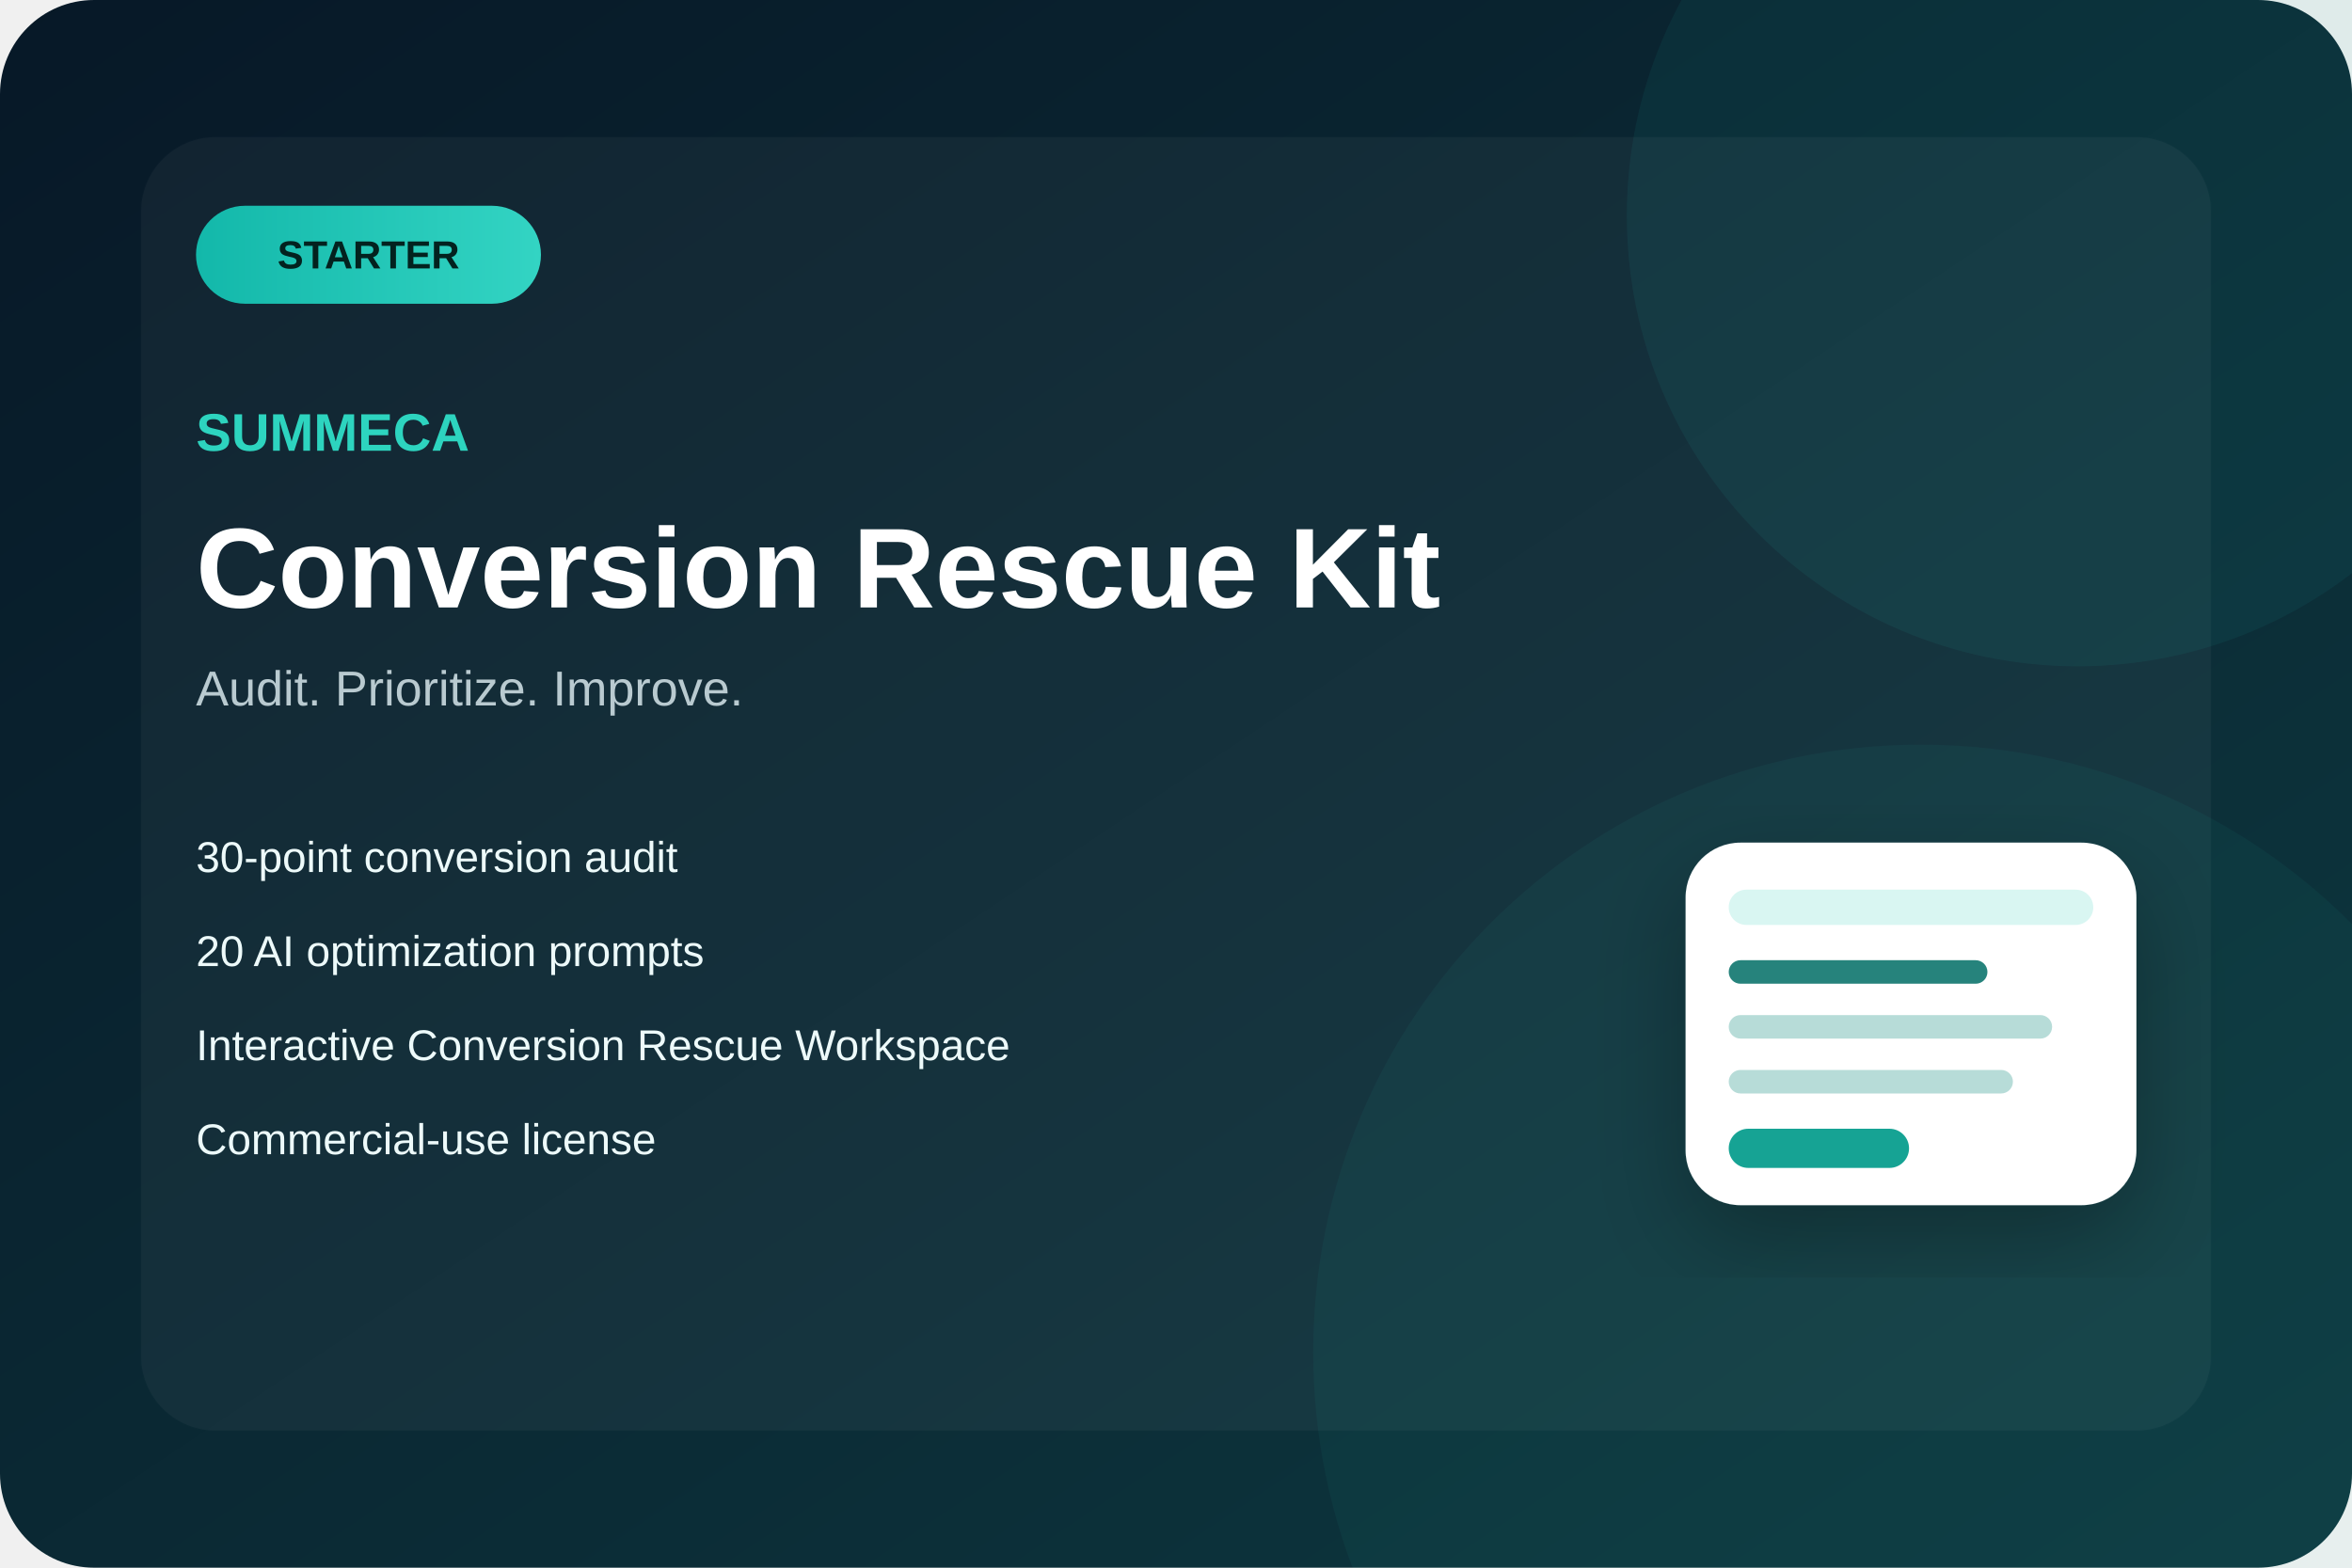
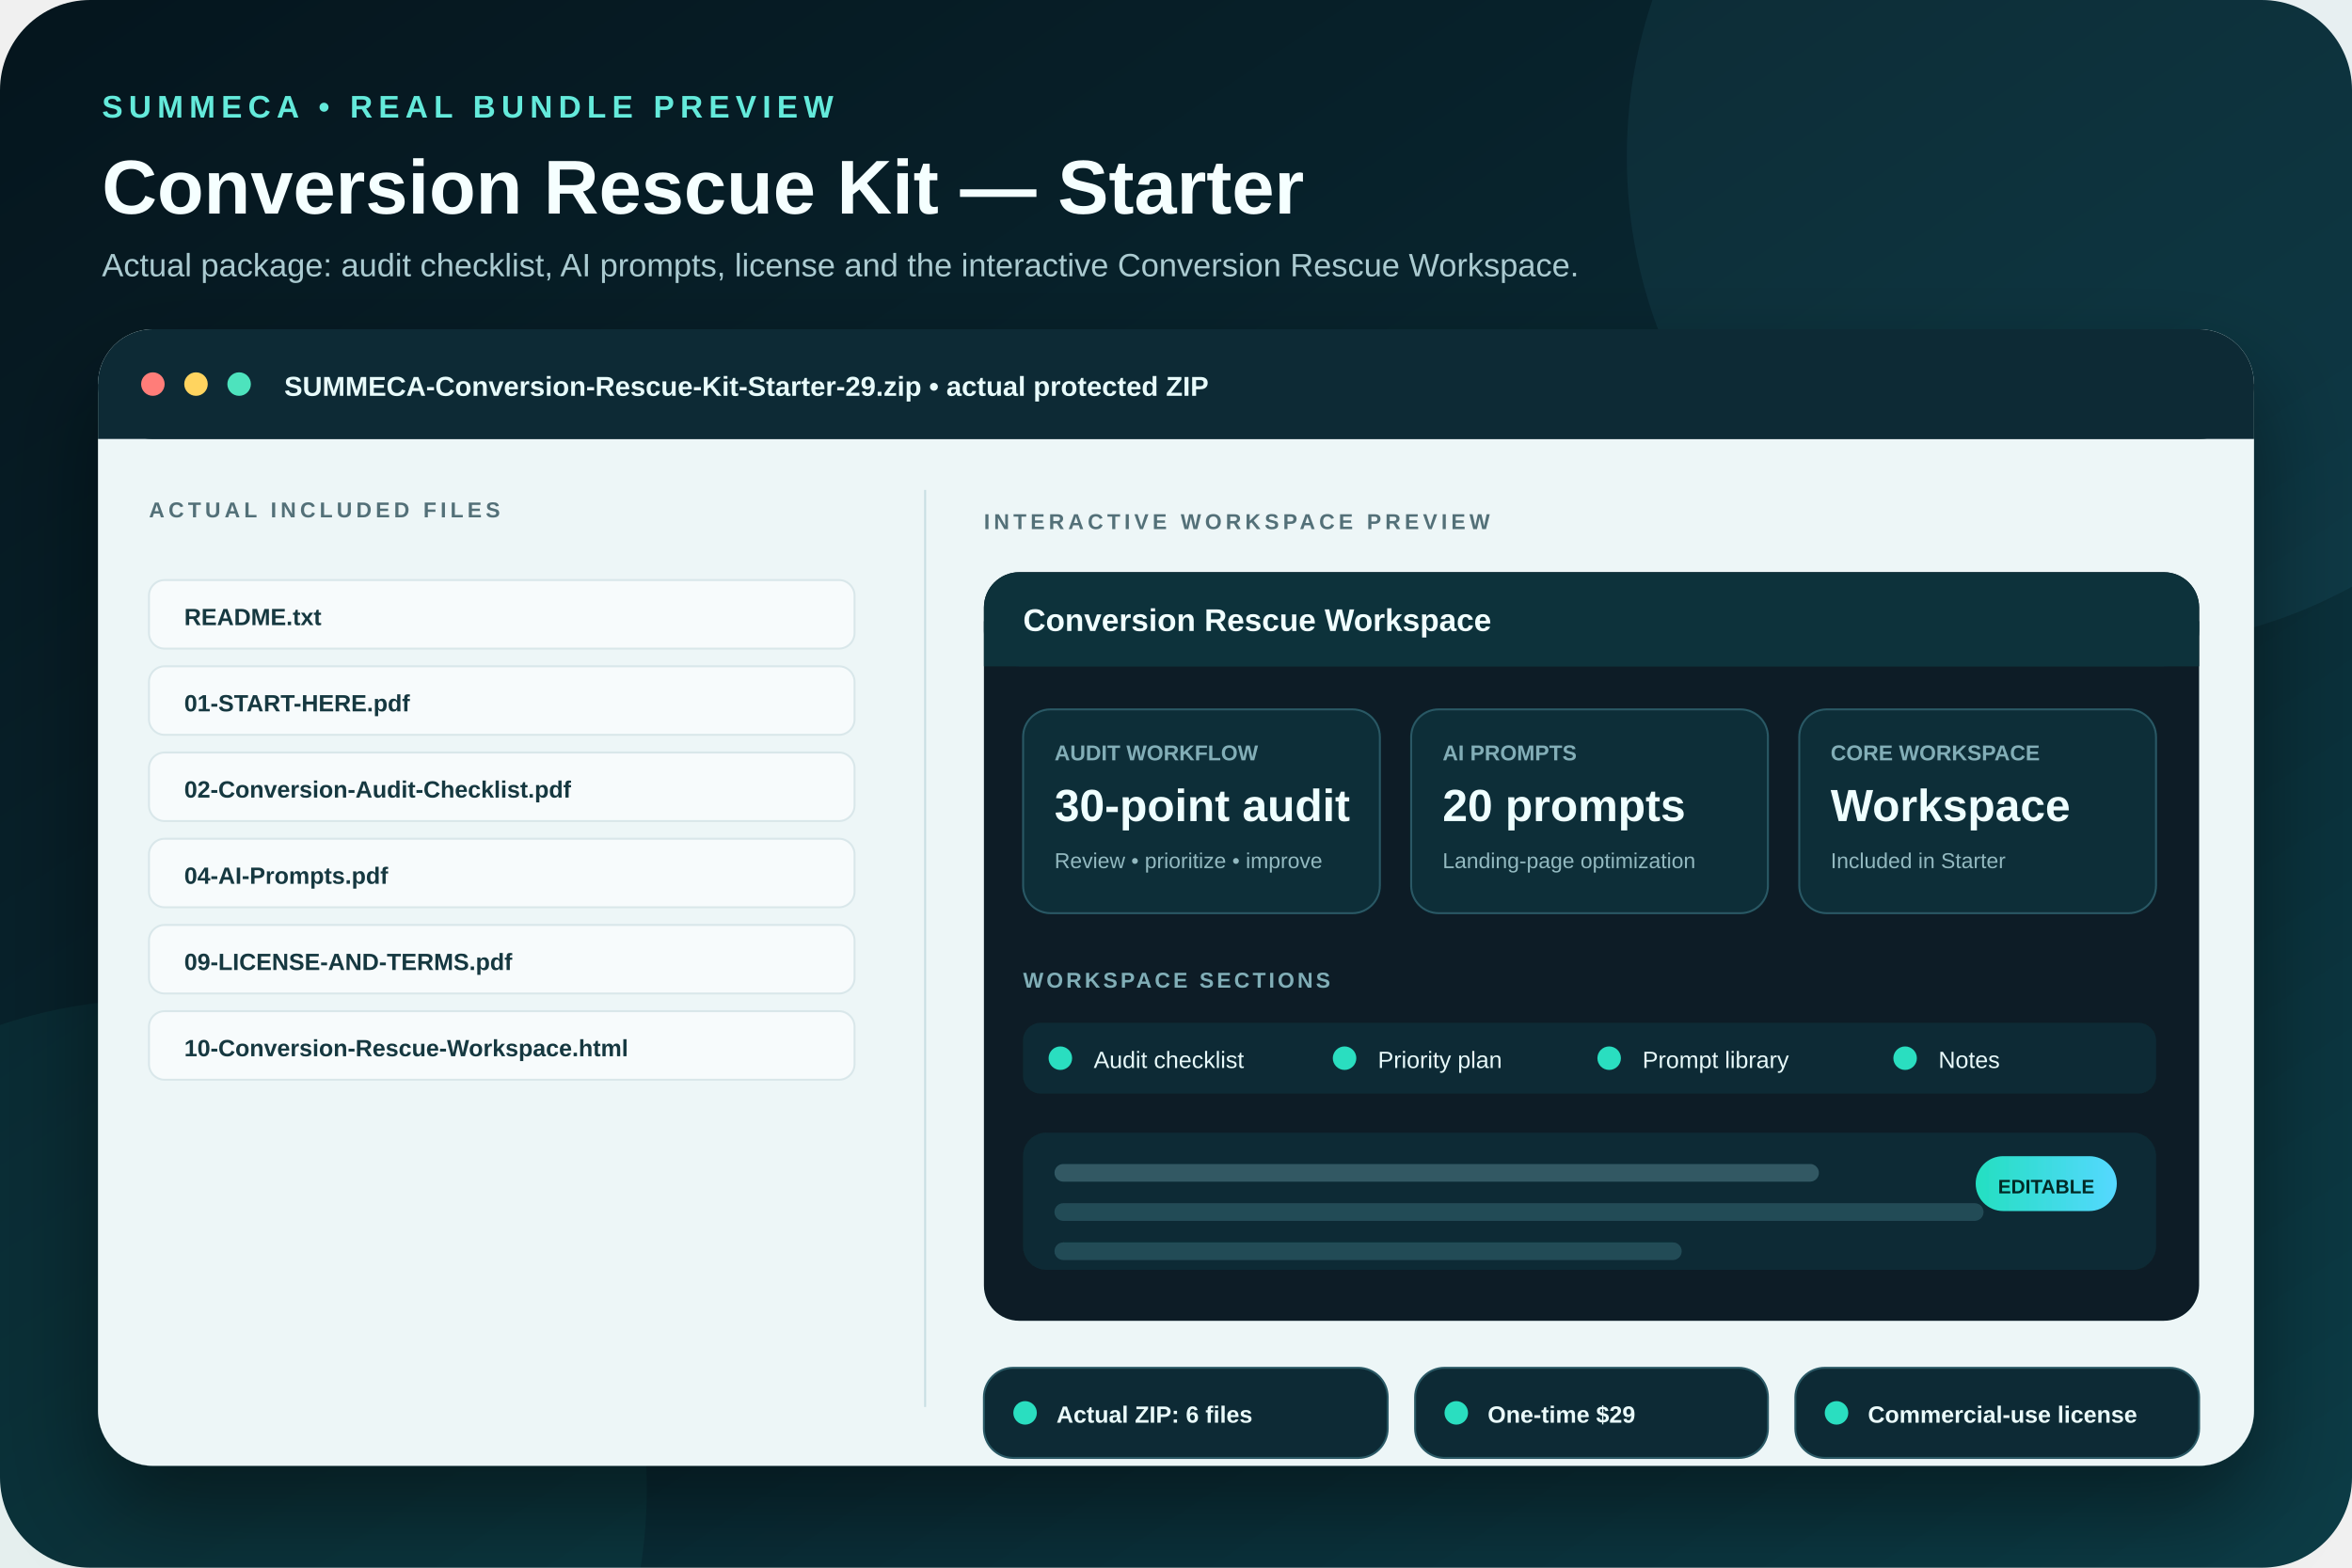
<svg xmlns="http://www.w3.org/2000/svg" width="1200" height="800" viewBox="0 0 1200 800" role="img" aria-labelledby="title desc">
  <defs>
    <linearGradient id="bg" x1="0" y1="0" x2="1" y2="1">
-       <stop offset="0" stop-color="#071827" />
-       <stop offset="1" stop-color="#0e3940" />
+       <stop stop-color="#05151d" />
+       <stop offset=".58" stop-color="#092a34" />
+       <stop offset="1" stop-color="#0c3c46" />
    </linearGradient>
    <linearGradient id="accent" x1="0" y1="0" x2="1" y2="0">
-       <stop offset="0" stop-color="#13b8aa" />
-       <stop offset="1" stop-color="#33d4c3" />
+       <stop stop-color="#24dfc1" />
+       <stop offset="1" stop-color="#55d8ff" />
    </linearGradient>
-     <filter id="shadow" x="-20%" y="-20%" width="140%" height="140%">
-       <feDropShadow dx="0" dy="18" stdDeviation="24" flood-color="#000" flood-opacity=".28" />
+     <filter id="shadow" x="-20%" y="-20%" width="140%" height="150%">
+       <feDropShadow dx="0" dy="24" stdDeviation="24" flood-color="#01070a" flood-opacity=".44" />
    </filter>
  </defs>
-   <rect width="1200" height="800" rx="48" fill="url(#bg)" />
-   <circle cx="1060" cy="110" r="230" fill="#18b7aa" opacity=".08" />
-   <circle cx="980" cy="690" r="310" fill="#25d3c0" opacity=".05" />
-   <rect x="72" y="70" width="1056" height="660" rx="38" fill="#ffffff" opacity=".04" stroke="#ffffff" stroke-opacity=".12" />
-   <g transform="translate(100 105)">
-     <rect width="176" height="50" rx="25" fill="url(#accent)" />
-     <text x="88" y="32" text-anchor="middle" font-family="Arial,Helvetica,sans-serif" font-size="20" font-weight="700" fill="#03221f">STARTER</text>
-     <text x="0" y="125" font-family="Arial,Helvetica,sans-serif" font-size="27" font-weight="700" fill="#2dd4bf">SUMMECA</text>
-     <text x="0" y="205" font-family="Arial,Helvetica,sans-serif" font-size="58" font-weight="800" fill="#ffffff">Conversion Rescue Kit</text>
-     <text x="0" y="255" font-family="Arial,Helvetica,sans-serif" font-size="25" fill="#b9cad0">Audit. Prioritize. Improve.</text>
-     <g transform="translate(0 340)" font-family="Arial,Helvetica,sans-serif" font-size="22" fill="#edfafa">
-       <text y="0">30-point conversion audit</text>
-       <text y="48">20 AI optimization prompts</text>
-       <text y="96">Interactive Conversion Rescue Workspace</text>
-       <text y="144">Commercial-use license</text>
+   <rect width="1200" height="800" rx="46" fill="url(#bg)" />
+   <circle cx="1080" cy="80" r="250" fill="#55d8ff" opacity=".06" />
+   <circle cx="80" cy="760" r="250" fill="#24dfc1" opacity=".055" />
+   <text x="52" y="60" font-family="Arial,Helvetica,sans-serif" font-size="16" font-weight="800" fill="#64eadb" letter-spacing="3">SUMMECA • REAL BUNDLE PREVIEW</text>
+   <text x="52" y="109" font-family="Arial,Helvetica,sans-serif" font-size="39" font-weight="800" fill="#f5ffff">Conversion Rescue Kit — Starter</text>
+   <text x="52" y="141" font-family="Arial,Helvetica,sans-serif" font-size="16.5" fill="#abcbd1">Actual package: audit checklist, AI prompts, license and the interactive Conversion Rescue Workspace.</text>
+   <g transform="translate(50 168)" filter="url(#shadow)">
+     <rect width="1100" height="580" rx="28" fill="#edf6f7" />
+     <rect width="1100" height="56" rx="28" fill="#0c2a34" />
+     <rect y="28" width="1100" height="28" fill="#0c2a34" />
+     <circle cx="28" cy="28" r="6" fill="#ff7d79" />
+     <circle cx="50" cy="28" r="6" fill="#ffd45f" />
+     <circle cx="72" cy="28" r="6" fill="#4de3bd" />
+     <text x="95" y="34" font-family="Arial,Helvetica,sans-serif" font-size="14" font-weight="700" fill="#e8fbfb">SUMMECA-Conversion-Rescue-Kit-Starter-29.zip • actual protected ZIP</text>
+     <g transform="translate(26 78)">
+       <text x="0" y="18" font-family="Arial,Helvetica,sans-serif" font-size="11" font-weight="800" fill="#537078" letter-spacing="2">ACTUAL INCLUDED FILES</text>
+       <g font-family="Arial,Helvetica,sans-serif" font-size="12" font-weight="600" fill="#153840">
+         <g transform="translate(0 50)">
+           <rect width="360" height="35" rx="8" fill="#f7fbfc" stroke="#d9e7ea" />
+           <text x="18" y="23">README.txt</text>
+         </g>
+         <g transform="translate(0 94)">
+           <rect width="360" height="35" rx="8" fill="#f7fbfc" stroke="#d9e7ea" />
+           <text x="18" y="23">01-START-HERE.pdf</text>
+         </g>
+         <g transform="translate(0 138)">
+           <rect width="360" height="35" rx="8" fill="#f7fbfc" stroke="#d9e7ea" />
+           <text x="18" y="23">02-Conversion-Audit-Checklist.pdf</text>
+         </g>
+         <g transform="translate(0 182)">
+           <rect width="360" height="35" rx="8" fill="#f7fbfc" stroke="#d9e7ea" />
+           <text x="18" y="23">04-AI-Prompts.pdf</text>
+         </g>
+         <g transform="translate(0 226)">
+           <rect width="360" height="35" rx="8" fill="#f7fbfc" stroke="#d9e7ea" />
+           <text x="18" y="23">09-LICENSE-AND-TERMS.pdf</text>
+         </g>
+         <g transform="translate(0 270)">
+           <rect width="360" height="35" rx="8" fill="#f7fbfc" stroke="#d9e7ea" />
+           <text x="18" y="23">10-Conversion-Rescue-Workspace.html</text>
+         </g>
+       </g>
+     </g>
+     <line x1="422" y1="82" x2="422" y2="550" stroke="#c8dfe3" />
+     <g transform="translate(452 84)">
+       <text x="0" y="18" font-family="Arial,Helvetica,sans-serif" font-size="11" font-weight="800" fill="#537078" letter-spacing="2">INTERACTIVE WORKSPACE PREVIEW</text>
+       <rect x="0" y="40" width="620" height="382" rx="18" fill="#071f28" />
+       <rect x="0" y="40" width="620" height="48" rx="18" fill="#0d303a" />
+       <rect x="0" y="65" width="620" height="23" fill="#0d303a" />
+       <text x="20" y="70" font-family="Arial,Helvetica,sans-serif" font-size="16" font-weight="800" fill="#f1ffff">Conversion Rescue Workspace</text>
+       <g font-family="Arial,Helvetica,sans-serif">
+         <rect x="20" y="110" width="182" height="104" rx="14" fill="#0e2d37" stroke="#2a5965" />
+         <text x="36" y="136" font-size="11" font-weight="700" fill="#82aeb7">AUDIT WORKFLOW</text>
+         <text x="36" y="167" font-size="23" font-weight="800" fill="#efffff">30-point audit</text>
+         <text x="36" y="191" font-size="11" fill="#92b9c0">Review • prioritize • improve</text>
+         <rect x="218" y="110" width="182" height="104" rx="14" fill="#0e2d37" stroke="#2a5965" />
+         <text x="234" y="136" font-size="11" font-weight="700" fill="#82aeb7">AI PROMPTS</text>
+         <text x="234" y="167" font-size="23" font-weight="800" fill="#efffff">20 prompts</text>
+         <text x="234" y="191" font-size="11" fill="#92b9c0">Landing-page optimization</text>
+         <rect x="416" y="110" width="182" height="104" rx="14" fill="#0e2d37" stroke="#2a5965" />
+         <text x="432" y="136" font-size="11" font-weight="700" fill="#82aeb7">CORE WORKSPACE</text>
+         <text x="432" y="167" font-size="23" font-weight="800" fill="#efffff">Workspace</text>
+         <text x="432" y="191" font-size="11" fill="#92b9c0">Included in Starter</text>
+       </g>
+       <text x="20" y="252" font-family="Arial,Helvetica,sans-serif" font-size="11" font-weight="800" fill="#82aeb7" letter-spacing="1.5">WORKSPACE SECTIONS</text>
+       <rect x="20" y="270" width="578" height="36" rx="9" fill="#0d2b35" />
+       <g font-family="Arial,Helvetica,sans-serif" font-size="12" fill="#e8f9fa">
+         <circle cx="39" cy="288" r="6" fill="#29dec0" />
+         <text x="56" y="293">Audit checklist</text>
+         <circle cx="184" cy="288" r="6" fill="#29dec0" />
+         <text x="201" y="293">Priority plan</text>
+         <circle cx="319" cy="288" r="6" fill="#29dec0" />
+         <text x="336" y="293">Prompt library</text>
+         <circle cx="470" cy="288" r="6" fill="#29dec0" />
+         <text x="487" y="293">Notes</text>
+       </g>
+       <rect x="20" y="326" width="578" height="70" rx="12" fill="#0d2b35" />
+       <rect x="36" y="342" width="390" height="9" rx="4.5" fill="#315864" />
+       <rect x="36" y="362" width="474" height="9" rx="4.5" fill="#244b57" />
+       <rect x="36" y="382" width="320" height="9" rx="4.5" fill="#244b57" />
+       <rect x="506" y="338" width="72" height="28" rx="14" fill="url(#accent)" />
+       <text x="542" y="357" text-anchor="middle" font-family="Arial,Helvetica,sans-serif" font-size="10" font-weight="800" fill="#042b28">EDITABLE</text>
+       <g transform="translate(0 446)" font-family="Arial,Helvetica,sans-serif" font-size="12" font-weight="700" fill="#eafafa">
+         <g>
+           <rect width="206" height="46" rx="15" fill="#0d2b35" stroke="#2a5965" />
+           <circle cx="21" cy="23" r="6" fill="#29dec0" />
+           <text x="37" y="28">Actual ZIP: 6 files</text>
+         </g>
+         <g transform="translate(220)">
+           <rect width="180" height="46" rx="15" fill="#0d2b35" stroke="#2a5965" />
+           <circle cx="21" cy="23" r="6" fill="#29dec0" />
+           <text x="37" y="28">One-time $29</text>
+         </g>
+         <g transform="translate(414)">
+           <rect width="206" height="46" rx="15" fill="#0d2b35" stroke="#2a5965" />
+           <circle cx="21" cy="23" r="6" fill="#29dec0" />
+           <text x="37" y="28">Commercial-use license</text>
+         </g>
+       </g>
    </g>
  </g>
-   <g transform="translate(860 430)" filter="url(#shadow)">
-     <rect width="230" height="185" rx="28" fill="#ffffff" />
-     <rect x="22" y="24" width="186" height="18" rx="9" fill="#d9f6f2" />
-     <rect x="22" y="60" width="132" height="12" rx="6" fill="#0f766e" opacity=".9" />
-     <rect x="22" y="88" width="165" height="12" rx="6" fill="#b7dcd8" />
-     <rect x="22" y="116" width="145" height="12" rx="6" fill="#b7dcd8" />
-     <rect x="22" y="146" width="92" height="20" rx="10" fill="#16a394" />
-   </g>
</svg>
